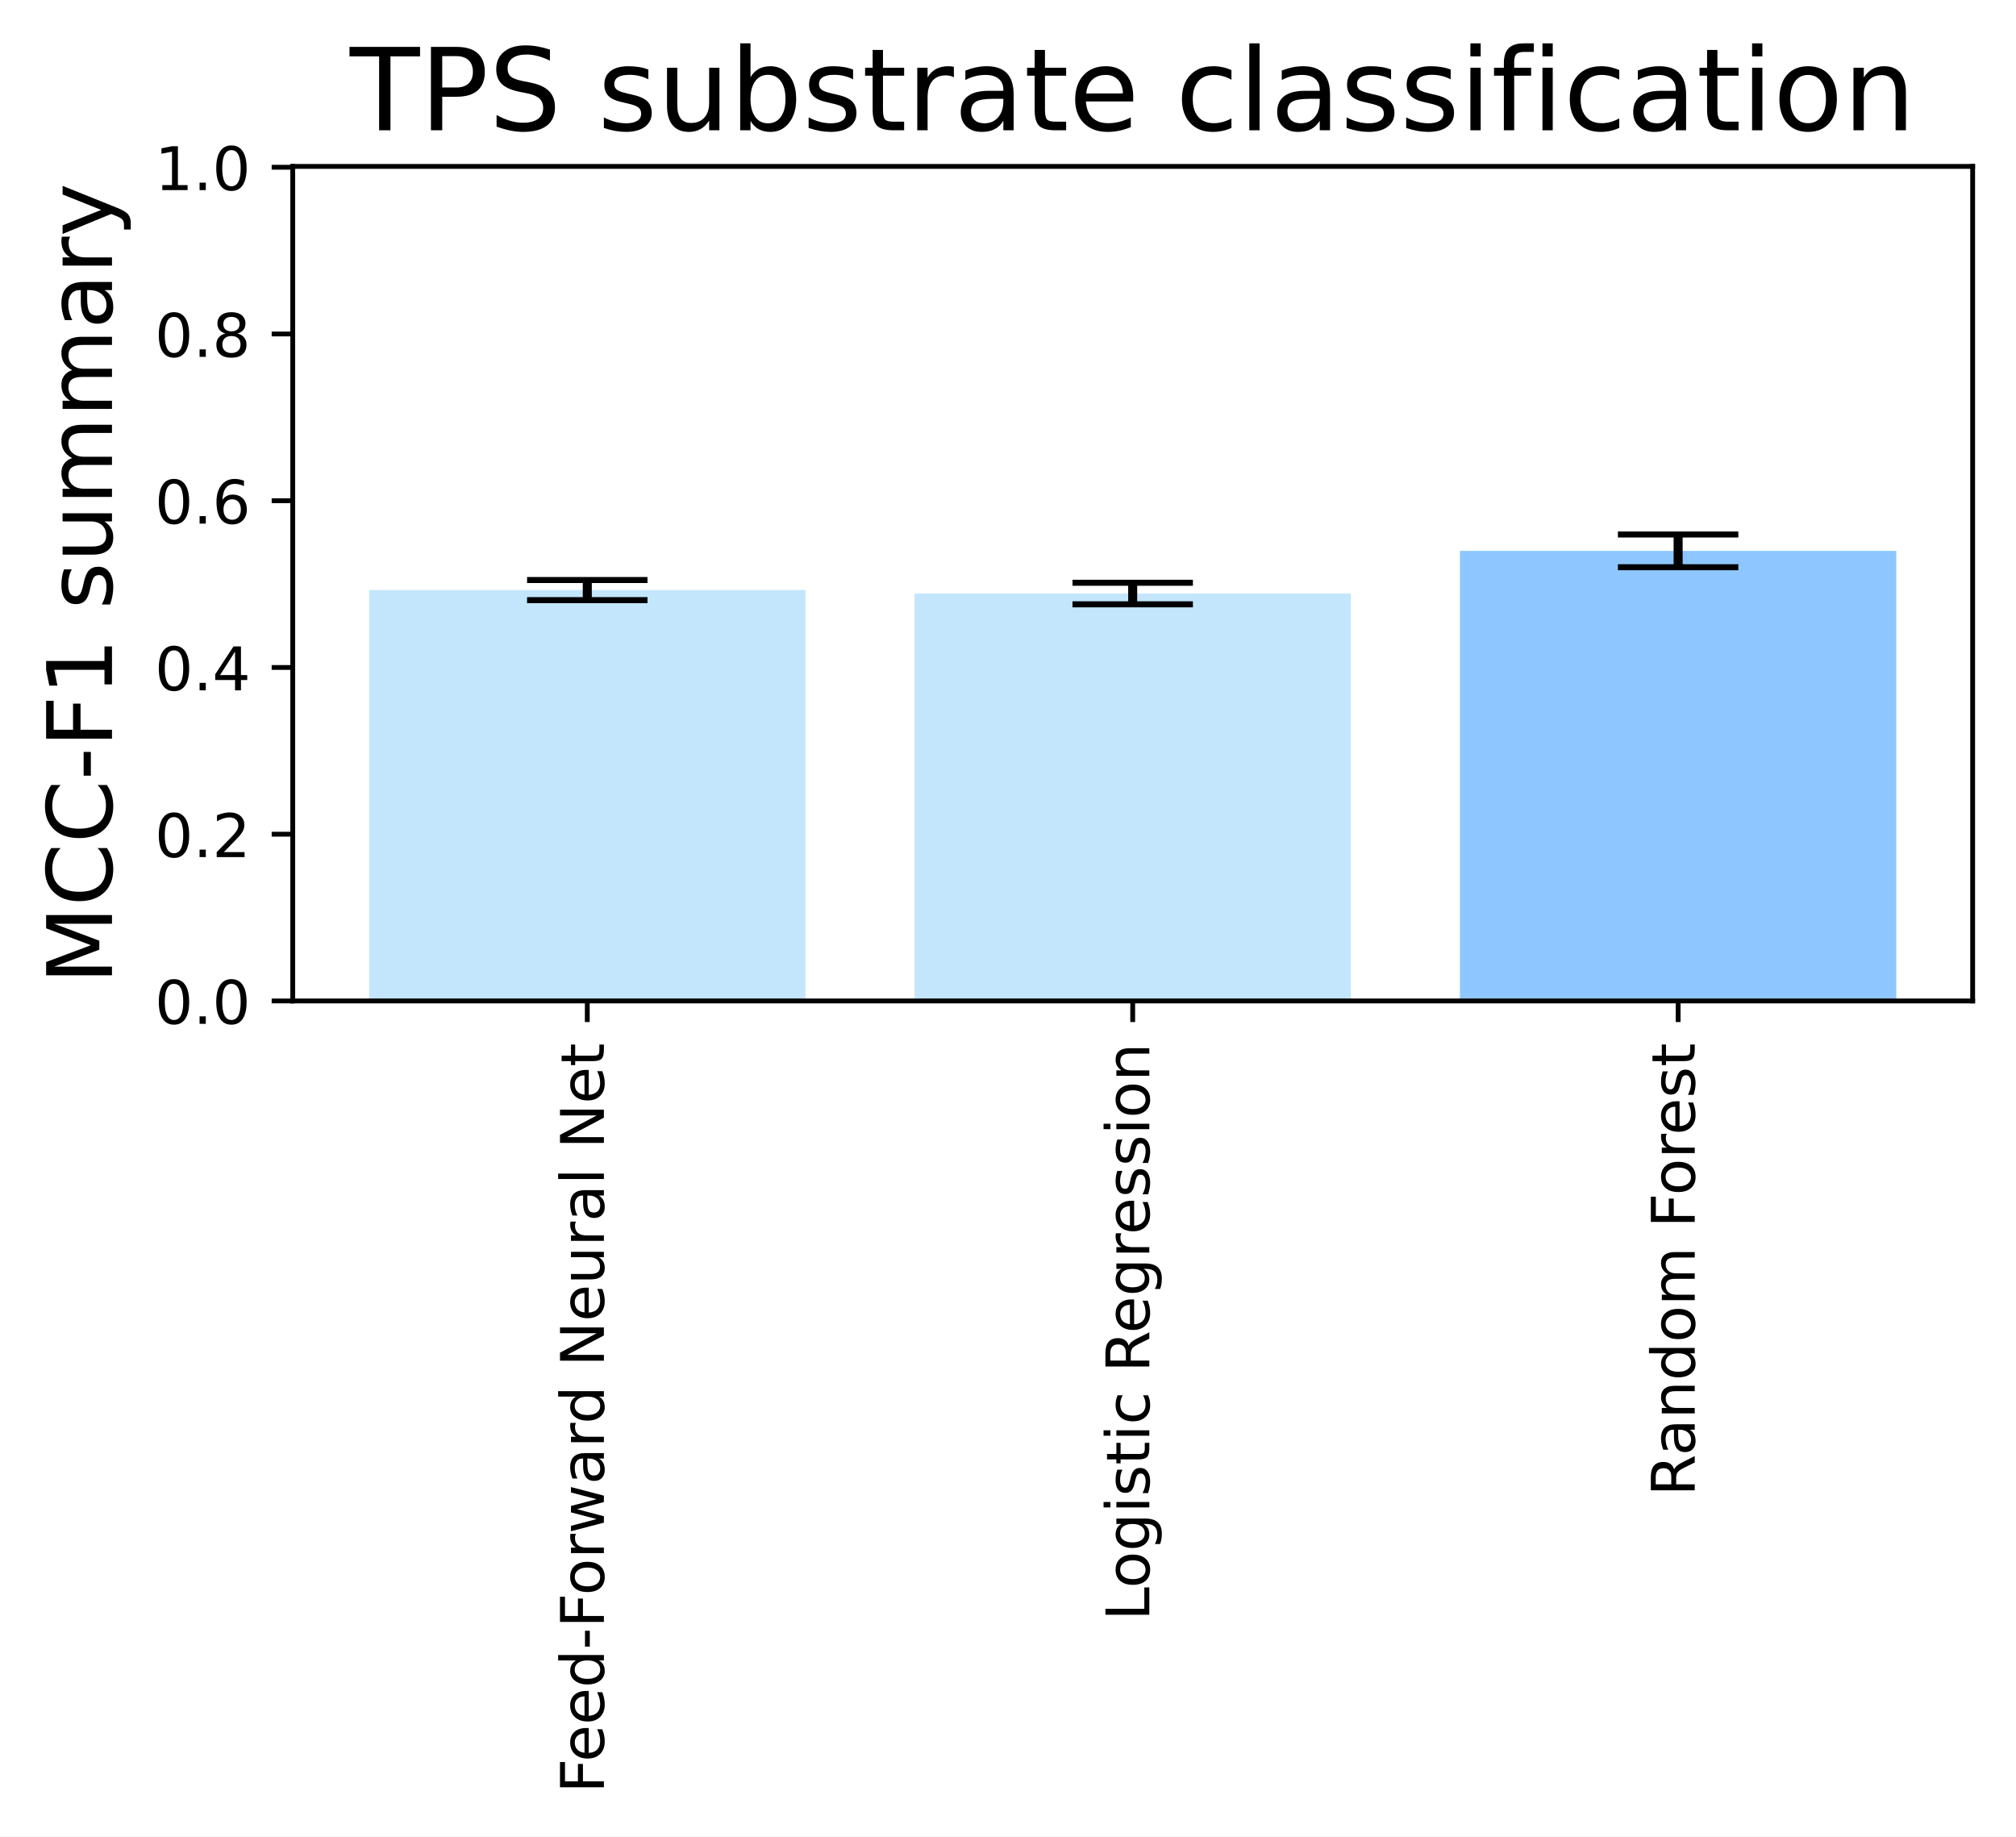
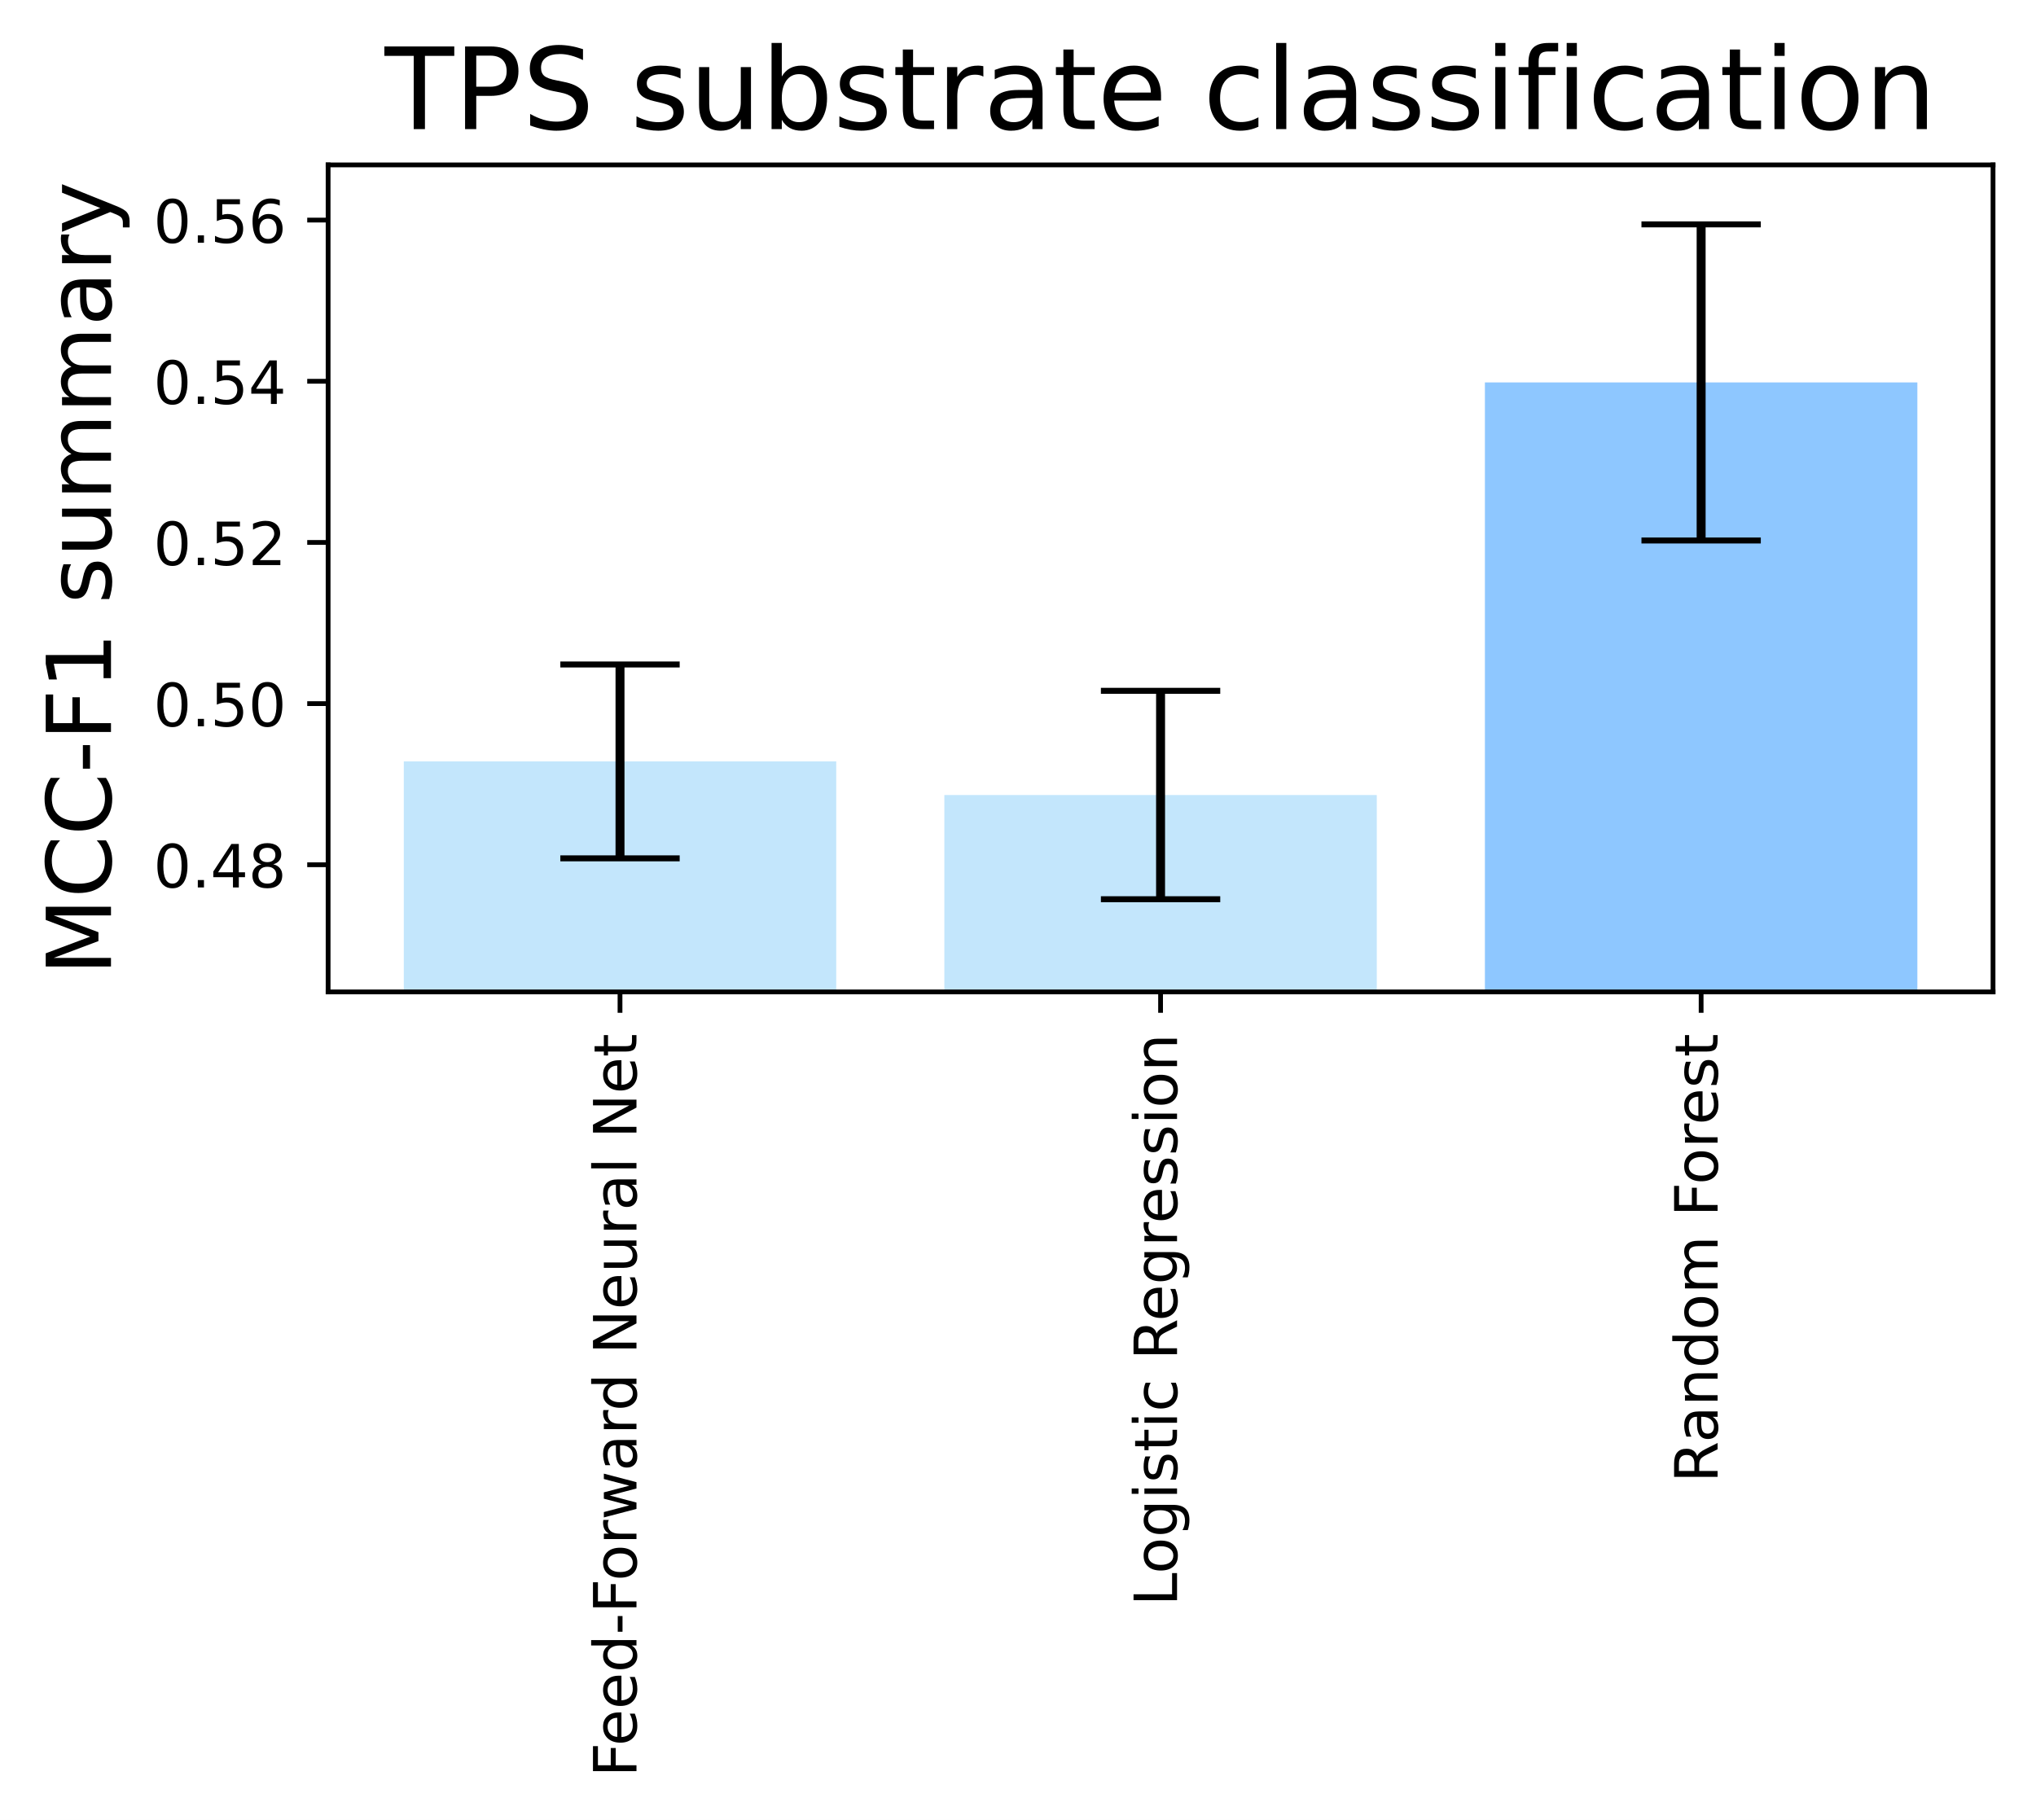
- <svg xmlns="http://www.w3.org/2000/svg" xmlns:xlink="http://www.w3.org/1999/xlink" width="334.82pt" height="305.01pt" viewBox="0 0 334.82 305.01" version="1.1">
+ <svg xmlns="http://www.w3.org/2000/svg" xmlns:xlink="http://www.w3.org/1999/xlink" width="341.183pt" height="305.01pt" viewBox="0 0 341.183 305.01" version="1.1">
  <defs>
    <style type="text/css">*{stroke-linejoin: round; stroke-linecap: butt}</style>
  </defs>
  <g id="figure_1">
    <g id="patch_1">
-       <path d="M 0 305.01  L 334.82 305.01  L 334.82 -0  L 0 -0  z " style="fill: #ffffff" />
+       <path d="M 0 305.01  L 341.183 305.01  L 341.183 -0  L 0 -0  z " style="fill: #ffffff" />
    </g>
    <g id="axes_1">
      <g id="patch_2">
-         <path d="M 48.62 166.237  L 327.62 166.237  L 327.62 27.637  L 48.62 27.637  z " style="fill: #ffffff" />
+         <path d="M 54.983 166.237  L 333.983 166.237  L 333.983 27.637  L 54.983 27.637  z " style="fill: #ffffff" />
      </g>
      <g id="patch_3">
-         <path d="M 61.302 166.237  L 133.77 166.237  L 133.77 97.999  L 61.302 97.999  z " clip-path="url(#pa93886f2e1)" style="fill: #87cefa; opacity: 0.5" />
+         <path d="M 67.665 793.188  L 140.132 793.188  L 140.132 127.606  L 67.665 127.606  z " clip-path="url(#p9ef4829a14)" style="fill: #87cefa; opacity: 0.5" />
      </g>
      <g id="patch_4">
-         <path d="M 151.887 166.237  L 224.354 166.237  L 224.354 98.577  L 151.887 98.577  z " clip-path="url(#pa93886f2e1)" style="fill: #87cefa; opacity: 0.5" />
+         <path d="M 158.249 793.188  L 230.717 793.188  L 230.717 133.24  L 158.249 133.24  z " clip-path="url(#p9ef4829a14)" style="fill: #87cefa; opacity: 0.5" />
      </g>
      <g id="patch_5">
-         <path d="M 242.471 166.237  L 314.938 166.237  L 314.938 91.488  L 242.471 91.488  z " clip-path="url(#pa93886f2e1)" style="fill: #1e90ff; opacity: 0.5" />
+         <path d="M 248.833 793.188  L 321.301 793.188  L 321.301 64.092  L 248.833 64.092  z " clip-path="url(#p9ef4829a14)" style="fill: #1e90ff; opacity: 0.5" />
      </g>
      <g id="matplotlib.axis_1">
        <g id="xtick_1">
          <g id="line2d_1">
            <defs>
-               <path id="m8524d1a512" d="M 0 0  L 0 3.5  " style="stroke: #000000; stroke-width: 0.8" />
+               <path id="mc2284c9f77" d="M 0 0  L 0 3.5  " style="stroke: #000000; stroke-width: 0.8" />
            </defs>
            <g>
-               <use xlink:href="#m8524d1a512" x="97.536" y="166.237" style="stroke: #000000; stroke-width: 0.8" />
+               <use xlink:href="#mc2284c9f77" x="103.898" y="166.237" style="stroke: #000000; stroke-width: 0.8" />
            </g>
          </g>
          <g id="text_1">
-             <g transform="translate(100.2953 297.8105) rotate(-90) scale(0.1 -0.1)">
+             <g transform="translate(106.6578 297.8105) rotate(-90) scale(0.1 -0.1)">
              <defs>
                <path id="DejaVuSans-46" d="M 628 4666  L 3309 4666  L 3309 4134  L 1259 4134  L 1259 2759  L 3109 2759  L 3109 2228  L 1259 2228  L 1259 0  L 628 0  L 628 4666  z " transform="scale(0.015625)" />
                <path id="DejaVuSans-65" d="M 3597 1894  L 3597 1613  L 953 1613  Q 991 1019 1311 708  Q 1631 397 2203 397  Q 2534 397 2845 478  Q 3156 559 3463 722  L 3463 178  Q 3153 47 2828 -22  Q 2503 -91 2169 -91  Q 1331 -91 842 396  Q 353 884 353 1716  Q 353 2575 817 3079  Q 1281 3584 2069 3584  Q 2775 3584 3186 3129  Q 3597 2675 3597 1894  z M 3022 2063  Q 3016 2534 2758 2815  Q 2500 3097 2075 3097  Q 1594 3097 1305 2825  Q 1016 2553 972 2059  L 3022 2063  z " transform="scale(0.015625)" />
                <path id="DejaVuSans-64" d="M 2906 2969  L 2906 4863  L 3481 4863  L 3481 0  L 2906 0  L 2906 525  Q 2725 213 2448 61  Q 2172 -91 1784 -91  Q 1150 -91 751 415  Q 353 922 353 1747  Q 353 2572 751 3078  Q 1150 3584 1784 3584  Q 2172 3584 2448 3432  Q 2725 3281 2906 2969  z M 947 1747  Q 947 1113 1208 752  Q 1469 391 1925 391  Q 2381 391 2643 752  Q 2906 1113 2906 1747  Q 2906 2381 2643 2742  Q 2381 3103 1925 3103  Q 1469 3103 1208 2742  Q 947 2381 947 1747  z " transform="scale(0.015625)" />
                <path id="DejaVuSans-2d" d="M 313 2009  L 1997 2009  L 1997 1497  L 313 1497  L 313 2009  z " transform="scale(0.015625)" />
                <path id="DejaVuSans-6f" d="M 1959 3097  Q 1497 3097 1228 2736  Q 959 2375 959 1747  Q 959 1119 1226 758  Q 1494 397 1959 397  Q 2419 397 2687 759  Q 2956 1122 2956 1747  Q 2956 2369 2687 2733  Q 2419 3097 1959 3097  z M 1959 3584  Q 2709 3584 3137 3096  Q 3566 2609 3566 1747  Q 3566 888 3137 398  Q 2709 -91 1959 -91  Q 1206 -91 779 398  Q 353 888 353 1747  Q 353 2609 779 3096  Q 1206 3584 1959 3584  z " transform="scale(0.015625)" />
                <path id="DejaVuSans-72" d="M 2631 2963  Q 2534 3019 2420 3045  Q 2306 3072 2169 3072  Q 1681 3072 1420 2755  Q 1159 2438 1159 1844  L 1159 0  L 581 0  L 581 3500  L 1159 3500  L 1159 2956  Q 1341 3275 1631 3429  Q 1922 3584 2338 3584  Q 2397 3584 2469 3576  Q 2541 3569 2628 3553  L 2631 2963  z " transform="scale(0.015625)" />
                <path id="DejaVuSans-77" d="M 269 3500  L 844 3500  L 1563 769  L 2278 3500  L 2956 3500  L 3675 769  L 4391 3500  L 4966 3500  L 4050 0  L 3372 0  L 2619 2869  L 1863 0  L 1184 0  L 269 3500  z " transform="scale(0.015625)" />
                <path id="DejaVuSans-61" d="M 2194 1759  Q 1497 1759 1228 1600  Q 959 1441 959 1056  Q 959 750 1161 570  Q 1363 391 1709 391  Q 2188 391 2477 730  Q 2766 1069 2766 1631  L 2766 1759  L 2194 1759  z M 3341 1997  L 3341 0  L 2766 0  L 2766 531  Q 2569 213 2275 61  Q 1981 -91 1556 -91  Q 1019 -91 701 211  Q 384 513 384 1019  Q 384 1609 779 1909  Q 1175 2209 1959 2209  L 2766 2209  L 2766 2266  Q 2766 2663 2505 2880  Q 2244 3097 1772 3097  Q 1472 3097 1187 3025  Q 903 2953 641 2809  L 641 3341  Q 956 3463 1253 3523  Q 1550 3584 1831 3584  Q 2591 3584 2966 3190  Q 3341 2797 3341 1997  z " transform="scale(0.015625)" />
                <path id="DejaVuSans-20" transform="scale(0.015625)" />
                <path id="DejaVuSans-4e" d="M 628 4666  L 1478 4666  L 3547 763  L 3547 4666  L 4159 4666  L 4159 0  L 3309 0  L 1241 3903  L 1241 0  L 628 0  L 628 4666  z " transform="scale(0.015625)" />
                <path id="DejaVuSans-75" d="M 544 1381  L 544 3500  L 1119 3500  L 1119 1403  Q 1119 906 1312 657  Q 1506 409 1894 409  Q 2359 409 2629 706  Q 2900 1003 2900 1516  L 2900 3500  L 3475 3500  L 3475 0  L 2900 0  L 2900 538  Q 2691 219 2414 64  Q 2138 -91 1772 -91  Q 1169 -91 856 284  Q 544 659 544 1381  z M 1991 3584  L 1991 3584  z " transform="scale(0.015625)" />
                <path id="DejaVuSans-6c" d="M 603 4863  L 1178 4863  L 1178 0  L 603 0  L 603 4863  z " transform="scale(0.015625)" />
                <path id="DejaVuSans-74" d="M 1172 4494  L 1172 3500  L 2356 3500  L 2356 3053  L 1172 3053  L 1172 1153  Q 1172 725 1289 603  Q 1406 481 1766 481  L 2356 481  L 2356 0  L 1766 0  Q 1100 0 847 248  Q 594 497 594 1153  L 594 3053  L 172 3053  L 172 3500  L 594 3500  L 594 4494  L 1172 4494  z " transform="scale(0.015625)" />
              </defs>
              <use xlink:href="#DejaVuSans-46" />
              <use xlink:href="#DejaVuSans-65" x="52.02" />
              <use xlink:href="#DejaVuSans-65" x="113.543" />
              <use xlink:href="#DejaVuSans-64" x="175.066" />
              <use xlink:href="#DejaVuSans-2d" x="238.543" />
              <use xlink:href="#DejaVuSans-46" x="274.627" />
              <use xlink:href="#DejaVuSans-6f" x="328.521" />
              <use xlink:href="#DejaVuSans-72" x="389.703" />
              <use xlink:href="#DejaVuSans-77" x="430.816" />
              <use xlink:href="#DejaVuSans-61" x="512.604" />
              <use xlink:href="#DejaVuSans-72" x="573.883" />
              <use xlink:href="#DejaVuSans-64" x="613.246" />
              <use xlink:href="#DejaVuSans-20" x="676.723" />
              <use xlink:href="#DejaVuSans-4e" x="708.51" />
              <use xlink:href="#DejaVuSans-65" x="783.314" />
              <use xlink:href="#DejaVuSans-75" x="844.838" />
              <use xlink:href="#DejaVuSans-72" x="908.217" />
              <use xlink:href="#DejaVuSans-61" x="949.33" />
              <use xlink:href="#DejaVuSans-6c" x="1010.609" />
              <use xlink:href="#DejaVuSans-20" x="1038.393" />
              <use xlink:href="#DejaVuSans-4e" x="1070.18" />
              <use xlink:href="#DejaVuSans-65" x="1144.984" />
              <use xlink:href="#DejaVuSans-74" x="1206.508" />
            </g>
          </g>
        </g>
        <g id="xtick_2">
          <g id="line2d_2">
            <g>
-               <use xlink:href="#m8524d1a512" x="188.12" y="166.237" style="stroke: #000000; stroke-width: 0.8" />
+               <use xlink:href="#mc2284c9f77" x="194.483" y="166.237" style="stroke: #000000; stroke-width: 0.8" />
            </g>
          </g>
          <g id="text_2">
-             <g transform="translate(190.8797 269.1558) rotate(-90) scale(0.1 -0.1)">
+             <g transform="translate(197.2422 269.1558) rotate(-90) scale(0.1 -0.1)">
              <defs>
                <path id="DejaVuSans-4c" d="M 628 4666  L 1259 4666  L 1259 531  L 3531 531  L 3531 0  L 628 0  L 628 4666  z " transform="scale(0.015625)" />
                <path id="DejaVuSans-67" d="M 2906 1791  Q 2906 2416 2648 2759  Q 2391 3103 1925 3103  Q 1463 3103 1205 2759  Q 947 2416 947 1791  Q 947 1169 1205 825  Q 1463 481 1925 481  Q 2391 481 2648 825  Q 2906 1169 2906 1791  z M 3481 434  Q 3481 -459 3084 -895  Q 2688 -1331 1869 -1331  Q 1566 -1331 1297 -1286  Q 1028 -1241 775 -1147  L 775 -588  Q 1028 -725 1275 -790  Q 1522 -856 1778 -856  Q 2344 -856 2625 -561  Q 2906 -266 2906 331  L 2906 616  Q 2728 306 2450 153  Q 2172 0 1784 0  Q 1141 0 747 490  Q 353 981 353 1791  Q 353 2603 747 3093  Q 1141 3584 1784 3584  Q 2172 3584 2450 3431  Q 2728 3278 2906 2969  L 2906 3500  L 3481 3500  L 3481 434  z " transform="scale(0.015625)" />
                <path id="DejaVuSans-69" d="M 603 3500  L 1178 3500  L 1178 0  L 603 0  L 603 3500  z M 603 4863  L 1178 4863  L 1178 4134  L 603 4134  L 603 4863  z " transform="scale(0.015625)" />
                <path id="DejaVuSans-73" d="M 2834 3397  L 2834 2853  Q 2591 2978 2328 3040  Q 2066 3103 1784 3103  Q 1356 3103 1142 2972  Q 928 2841 928 2578  Q 928 2378 1081 2264  Q 1234 2150 1697 2047  L 1894 2003  Q 2506 1872 2764 1633  Q 3022 1394 3022 966  Q 3022 478 2636 193  Q 2250 -91 1575 -91  Q 1294 -91 989 -36  Q 684 19 347 128  L 347 722  Q 666 556 975 473  Q 1284 391 1588 391  Q 1994 391 2212 530  Q 2431 669 2431 922  Q 2431 1156 2273 1281  Q 2116 1406 1581 1522  L 1381 1569  Q 847 1681 609 1914  Q 372 2147 372 2553  Q 372 3047 722 3315  Q 1072 3584 1716 3584  Q 2034 3584 2315 3537  Q 2597 3491 2834 3397  z " transform="scale(0.015625)" />
                <path id="DejaVuSans-63" d="M 3122 3366  L 3122 2828  Q 2878 2963 2633 3030  Q 2388 3097 2138 3097  Q 1578 3097 1268 2742  Q 959 2388 959 1747  Q 959 1106 1268 751  Q 1578 397 2138 397  Q 2388 397 2633 464  Q 2878 531 3122 666  L 3122 134  Q 2881 22 2623 -34  Q 2366 -91 2075 -91  Q 1284 -91 818 406  Q 353 903 353 1747  Q 353 2603 823 3093  Q 1294 3584 2113 3584  Q 2378 3584 2631 3529  Q 2884 3475 3122 3366  z " transform="scale(0.015625)" />
                <path id="DejaVuSans-52" d="M 2841 2188  Q 3044 2119 3236 1894  Q 3428 1669 3622 1275  L 4263 0  L 3584 0  L 2988 1197  Q 2756 1666 2539 1819  Q 2322 1972 1947 1972  L 1259 1972  L 1259 0  L 628 0  L 628 4666  L 2053 4666  Q 2853 4666 3247 4331  Q 3641 3997 3641 3322  Q 3641 2881 3436 2590  Q 3231 2300 2841 2188  z M 1259 4147  L 1259 2491  L 2053 2491  Q 2509 2491 2742 2702  Q 2975 2913 2975 3322  Q 2975 3731 2742 3939  Q 2509 4147 2053 4147  L 1259 4147  z " transform="scale(0.015625)" />
                <path id="DejaVuSans-6e" d="M 3513 2113  L 3513 0  L 2938 0  L 2938 2094  Q 2938 2591 2744 2837  Q 2550 3084 2163 3084  Q 1697 3084 1428 2787  Q 1159 2491 1159 1978  L 1159 0  L 581 0  L 581 3500  L 1159 3500  L 1159 2956  Q 1366 3272 1645 3428  Q 1925 3584 2291 3584  Q 2894 3584 3203 3211  Q 3513 2838 3513 2113  z " transform="scale(0.015625)" />
              </defs>
              <use xlink:href="#DejaVuSans-4c" />
              <use xlink:href="#DejaVuSans-6f" x="53.963" />
              <use xlink:href="#DejaVuSans-67" x="115.145" />
              <use xlink:href="#DejaVuSans-69" x="178.621" />
              <use xlink:href="#DejaVuSans-73" x="206.404" />
              <use xlink:href="#DejaVuSans-74" x="258.504" />
              <use xlink:href="#DejaVuSans-69" x="297.713" />
              <use xlink:href="#DejaVuSans-63" x="325.496" />
              <use xlink:href="#DejaVuSans-20" x="380.477" />
              <use xlink:href="#DejaVuSans-52" x="412.264" />
              <use xlink:href="#DejaVuSans-65" x="477.246" />
              <use xlink:href="#DejaVuSans-67" x="538.77" />
              <use xlink:href="#DejaVuSans-72" x="602.246" />
              <use xlink:href="#DejaVuSans-65" x="641.109" />
              <use xlink:href="#DejaVuSans-73" x="702.633" />
              <use xlink:href="#DejaVuSans-73" x="754.732" />
              <use xlink:href="#DejaVuSans-69" x="806.832" />
              <use xlink:href="#DejaVuSans-6f" x="834.615" />
              <use xlink:href="#DejaVuSans-6e" x="895.797" />
            </g>
          </g>
        </g>
        <g id="xtick_3">
          <g id="line2d_3">
            <g>
-               <use xlink:href="#m8524d1a512" x="278.705" y="166.237" style="stroke: #000000; stroke-width: 0.8" />
+               <use xlink:href="#mc2284c9f77" x="285.067" y="166.237" style="stroke: #000000; stroke-width: 0.8" />
            </g>
          </g>
          <g id="text_3">
-             <g transform="translate(281.4641 248.4886) rotate(-90) scale(0.1 -0.1)">
+             <g transform="translate(287.8266 248.4886) rotate(-90) scale(0.1 -0.1)">
              <defs>
                <path id="DejaVuSans-6d" d="M 3328 2828  Q 3544 3216 3844 3400  Q 4144 3584 4550 3584  Q 5097 3584 5394 3201  Q 5691 2819 5691 2113  L 5691 0  L 5113 0  L 5113 2094  Q 5113 2597 4934 2840  Q 4756 3084 4391 3084  Q 3944 3084 3684 2787  Q 3425 2491 3425 1978  L 3425 0  L 2847 0  L 2847 2094  Q 2847 2600 2669 2842  Q 2491 3084 2119 3084  Q 1678 3084 1418 2786  Q 1159 2488 1159 1978  L 1159 0  L 581 0  L 581 3500  L 1159 3500  L 1159 2956  Q 1356 3278 1631 3431  Q 1906 3584 2284 3584  Q 2666 3584 2933 3390  Q 3200 3197 3328 2828  z " transform="scale(0.015625)" />
              </defs>
              <use xlink:href="#DejaVuSans-52" />
              <use xlink:href="#DejaVuSans-61" x="67.232" />
              <use xlink:href="#DejaVuSans-6e" x="128.512" />
              <use xlink:href="#DejaVuSans-64" x="191.891" />
              <use xlink:href="#DejaVuSans-6f" x="255.367" />
              <use xlink:href="#DejaVuSans-6d" x="316.549" />
              <use xlink:href="#DejaVuSans-20" x="413.961" />
              <use xlink:href="#DejaVuSans-46" x="445.748" />
              <use xlink:href="#DejaVuSans-6f" x="499.643" />
              <use xlink:href="#DejaVuSans-72" x="560.824" />
              <use xlink:href="#DejaVuSans-65" x="599.688" />
              <use xlink:href="#DejaVuSans-73" x="661.211" />
              <use xlink:href="#DejaVuSans-74" x="713.311" />
            </g>
          </g>
        </g>
      </g>
      <g id="matplotlib.axis_2">
        <g id="ytick_1">
          <g id="line2d_4">
            <defs>
-               <path id="mf71d5a06b6" d="M 0 0  L -3.5 0  " style="stroke: #000000; stroke-width: 0.8" />
+               <path id="m5095a11a70" d="M 0 0  L -3.5 0  " style="stroke: #000000; stroke-width: 0.8" />
            </defs>
            <g>
-               <use xlink:href="#mf71d5a06b6" x="48.62" y="166.237" style="stroke: #000000; stroke-width: 0.8" />
+               <use xlink:href="#m5095a11a70" x="54.983" y="144.929" style="stroke: #000000; stroke-width: 0.8" />
            </g>
          </g>
          <g id="text_4">
-             <g transform="translate(25.71719 170.0362) scale(0.1 -0.1)">
+             <g transform="translate(25.71719 148.728) scale(0.1 -0.1)">
              <defs>
                <path id="DejaVuSans-30" d="M 2034 4250  Q 1547 4250 1301 3770  Q 1056 3291 1056 2328  Q 1056 1369 1301 889  Q 1547 409 2034 409  Q 2525 409 2770 889  Q 3016 1369 3016 2328  Q 3016 3291 2770 3770  Q 2525 4250 2034 4250  z M 2034 4750  Q 2819 4750 3233 4129  Q 3647 3509 3647 2328  Q 3647 1150 3233 529  Q 2819 -91 2034 -91  Q 1250 -91 836 529  Q 422 1150 422 2328  Q 422 3509 836 4129  Q 1250 4750 2034 4750  z " transform="scale(0.015625)" />
                <path id="DejaVuSans-2e" d="M 684 794  L 1344 794  L 1344 0  L 684 0  L 684 794  z " transform="scale(0.015625)" />
-               </defs>
-               <use xlink:href="#DejaVuSans-30" />
-               <use xlink:href="#DejaVuSans-2e" x="63.623" />
-               <use xlink:href="#DejaVuSans-30" x="95.41" />
+                 <path id="DejaVuSans-34" d="M 2419 4116  L 825 1625  L 2419 1625  L 2419 4116  z M 2253 4666  L 3047 4666  L 3047 1625  L 3713 1625  L 3713 1100  L 3047 1100  L 3047 0  L 2419 0  L 2419 1100  L 313 1100  L 313 1709  L 2253 4666  z " transform="scale(0.015625)" />
+                 <path id="DejaVuSans-38" d="M 2034 2216  Q 1584 2216 1326 1975  Q 1069 1734 1069 1313  Q 1069 891 1326 650  Q 1584 409 2034 409  Q 2484 409 2743 651  Q 3003 894 3003 1313  Q 3003 1734 2745 1975  Q 2488 2216 2034 2216  z M 1403 2484  Q 997 2584 770 2862  Q 544 3141 544 3541  Q 544 4100 942 4425  Q 1341 4750 2034 4750  Q 2731 4750 3128 4425  Q 3525 4100 3525 3541  Q 3525 3141 3298 2862  Q 3072 2584 2669 2484  Q 3125 2378 3379 2068  Q 3634 1759 3634 1313  Q 3634 634 3220 271  Q 2806 -91 2034 -91  Q 1263 -91 848 271  Q 434 634 434 1313  Q 434 1759 690 2068  Q 947 2378 1403 2484  z M 1172 3481  Q 1172 3119 1398 2916  Q 1625 2713 2034 2713  Q 2441 2713 2670 2916  Q 2900 3119 2900 3481  Q 2900 3844 2670 4047  Q 2441 4250 2034 4250  Q 1625 4250 1398 4047  Q 1172 3844 1172 3481  z " transform="scale(0.015625)" />
+               </defs>
+               <use xlink:href="#DejaVuSans-30" />
+               <use xlink:href="#DejaVuSans-2e" x="63.623" />
+               <use xlink:href="#DejaVuSans-34" x="95.41" />
+               <use xlink:href="#DejaVuSans-38" x="159.033" />
            </g>
          </g>
        </g>
        <g id="ytick_2">
          <g id="line2d_5">
            <g>
-               <use xlink:href="#mf71d5a06b6" x="48.62" y="138.545" style="stroke: #000000; stroke-width: 0.8" />
+               <use xlink:href="#m5095a11a70" x="54.983" y="117.918" style="stroke: #000000; stroke-width: 0.8" />
            </g>
          </g>
          <g id="text_5">
-             <g transform="translate(25.71719 142.3439) scale(0.1 -0.1)">
-               <defs>
-                 <path id="DejaVuSans-32" d="M 1228 531  L 3431 531  L 3431 0  L 469 0  L 469 531  Q 828 903 1448 1529  Q 2069 2156 2228 2338  Q 2531 2678 2651 2914  Q 2772 3150 2772 3378  Q 2772 3750 2511 3984  Q 2250 4219 1831 4219  Q 1534 4219 1204 4116  Q 875 4013 500 3803  L 500 4441  Q 881 4594 1212 4672  Q 1544 4750 1819 4750  Q 2544 4750 2975 4387  Q 3406 4025 3406 3419  Q 3406 3131 3298 2873  Q 3191 2616 2906 2266  Q 2828 2175 2409 1742  Q 1991 1309 1228 531  z " transform="scale(0.015625)" />
-               </defs>
-               <use xlink:href="#DejaVuSans-30" />
-               <use xlink:href="#DejaVuSans-2e" x="63.623" />
-               <use xlink:href="#DejaVuSans-32" x="95.41" />
+             <g transform="translate(25.71719 121.7172) scale(0.1 -0.1)">
+               <defs>
+                 <path id="DejaVuSans-35" d="M 691 4666  L 3169 4666  L 3169 4134  L 1269 4134  L 1269 2991  Q 1406 3038 1543 3061  Q 1681 3084 1819 3084  Q 2600 3084 3056 2656  Q 3513 2228 3513 1497  Q 3513 744 3044 326  Q 2575 -91 1722 -91  Q 1428 -91 1123 -41  Q 819 9 494 109  L 494 744  Q 775 591 1075 516  Q 1375 441 1709 441  Q 2250 441 2565 725  Q 2881 1009 2881 1497  Q 2881 1984 2565 2268  Q 2250 2553 1709 2553  Q 1456 2553 1204 2497  Q 953 2441 691 2322  L 691 4666  z " transform="scale(0.015625)" />
+               </defs>
+               <use xlink:href="#DejaVuSans-30" />
+               <use xlink:href="#DejaVuSans-2e" x="63.623" />
+               <use xlink:href="#DejaVuSans-35" x="95.41" />
+               <use xlink:href="#DejaVuSans-30" x="159.033" />
            </g>
          </g>
        </g>
        <g id="ytick_3">
          <g id="line2d_6">
            <g>
-               <use xlink:href="#mf71d5a06b6" x="48.62" y="110.852" style="stroke: #000000; stroke-width: 0.8" />
+               <use xlink:href="#m5095a11a70" x="54.983" y="90.907" style="stroke: #000000; stroke-width: 0.8" />
            </g>
          </g>
          <g id="text_6">
-             <g transform="translate(25.71719 114.6516) scale(0.1 -0.1)">
-               <defs>
-                 <path id="DejaVuSans-34" d="M 2419 4116  L 825 1625  L 2419 1625  L 2419 4116  z M 2253 4666  L 3047 4666  L 3047 1625  L 3713 1625  L 3713 1100  L 3047 1100  L 3047 0  L 2419 0  L 2419 1100  L 313 1100  L 313 1709  L 2253 4666  z " transform="scale(0.015625)" />
-               </defs>
-               <use xlink:href="#DejaVuSans-30" />
-               <use xlink:href="#DejaVuSans-2e" x="63.623" />
-               <use xlink:href="#DejaVuSans-34" x="95.41" />
+             <g transform="translate(25.71719 94.70644) scale(0.1 -0.1)">
+               <defs>
+                 <path id="DejaVuSans-32" d="M 1228 531  L 3431 531  L 3431 0  L 469 0  L 469 531  Q 828 903 1448 1529  Q 2069 2156 2228 2338  Q 2531 2678 2651 2914  Q 2772 3150 2772 3378  Q 2772 3750 2511 3984  Q 2250 4219 1831 4219  Q 1534 4219 1204 4116  Q 875 4013 500 3803  L 500 4441  Q 881 4594 1212 4672  Q 1544 4750 1819 4750  Q 2544 4750 2975 4387  Q 3406 4025 3406 3419  Q 3406 3131 3298 2873  Q 3191 2616 2906 2266  Q 2828 2175 2409 1742  Q 1991 1309 1228 531  z " transform="scale(0.015625)" />
+               </defs>
+               <use xlink:href="#DejaVuSans-30" />
+               <use xlink:href="#DejaVuSans-2e" x="63.623" />
+               <use xlink:href="#DejaVuSans-35" x="95.41" />
+               <use xlink:href="#DejaVuSans-32" x="159.033" />
            </g>
          </g>
        </g>
        <g id="ytick_4">
          <g id="line2d_7">
            <g>
-               <use xlink:href="#mf71d5a06b6" x="48.62" y="83.16" style="stroke: #000000; stroke-width: 0.8" />
+               <use xlink:href="#m5095a11a70" x="54.983" y="63.896" style="stroke: #000000; stroke-width: 0.8" />
            </g>
          </g>
          <g id="text_7">
-             <g transform="translate(25.71719 86.95933) scale(0.1 -0.1)">
-               <defs>
-                 <path id="DejaVuSans-36" d="M 2113 2584  Q 1688 2584 1439 2293  Q 1191 2003 1191 1497  Q 1191 994 1439 701  Q 1688 409 2113 409  Q 2538 409 2786 701  Q 3034 994 3034 1497  Q 3034 2003 2786 2293  Q 2538 2584 2113 2584  z M 3366 4563  L 3366 3988  Q 3128 4100 2886 4159  Q 2644 4219 2406 4219  Q 1781 4219 1451 3797  Q 1122 3375 1075 2522  Q 1259 2794 1537 2939  Q 1816 3084 2150 3084  Q 2853 3084 3261 2657  Q 3669 2231 3669 1497  Q 3669 778 3244 343  Q 2819 -91 2113 -91  Q 1303 -91 875 529  Q 447 1150 447 2328  Q 447 3434 972 4092  Q 1497 4750 2381 4750  Q 2619 4750 2861 4703  Q 3103 4656 3366 4563  z " transform="scale(0.015625)" />
-               </defs>
-               <use xlink:href="#DejaVuSans-30" />
-               <use xlink:href="#DejaVuSans-2e" x="63.623" />
-               <use xlink:href="#DejaVuSans-36" x="95.41" />
+             <g transform="translate(25.71719 67.69564) scale(0.1 -0.1)">
+               <use xlink:href="#DejaVuSans-30" />
+               <use xlink:href="#DejaVuSans-2e" x="63.623" />
+               <use xlink:href="#DejaVuSans-35" x="95.41" />
+               <use xlink:href="#DejaVuSans-34" x="159.033" />
            </g>
          </g>
        </g>
        <g id="ytick_5">
          <g id="line2d_8">
            <g>
-               <use xlink:href="#mf71d5a06b6" x="48.62" y="55.468" style="stroke: #000000; stroke-width: 0.8" />
+               <use xlink:href="#m5095a11a70" x="54.983" y="36.886" style="stroke: #000000; stroke-width: 0.8" />
            </g>
          </g>
          <g id="text_8">
-             <g transform="translate(25.71719 59.26702) scale(0.1 -0.1)">
-               <defs>
-                 <path id="DejaVuSans-38" d="M 2034 2216  Q 1584 2216 1326 1975  Q 1069 1734 1069 1313  Q 1069 891 1326 650  Q 1584 409 2034 409  Q 2484 409 2743 651  Q 3003 894 3003 1313  Q 3003 1734 2745 1975  Q 2488 2216 2034 2216  z M 1403 2484  Q 997 2584 770 2862  Q 544 3141 544 3541  Q 544 4100 942 4425  Q 1341 4750 2034 4750  Q 2731 4750 3128 4425  Q 3525 4100 3525 3541  Q 3525 3141 3298 2862  Q 3072 2584 2669 2484  Q 3125 2378 3379 2068  Q 3634 1759 3634 1313  Q 3634 634 3220 271  Q 2806 -91 2034 -91  Q 1263 -91 848 271  Q 434 634 434 1313  Q 434 1759 690 2068  Q 947 2378 1403 2484  z M 1172 3481  Q 1172 3119 1398 2916  Q 1625 2713 2034 2713  Q 2441 2713 2670 2916  Q 2900 3119 2900 3481  Q 2900 3844 2670 4047  Q 2441 4250 2034 4250  Q 1625 4250 1398 4047  Q 1172 3844 1172 3481  z " transform="scale(0.015625)" />
-               </defs>
-               <use xlink:href="#DejaVuSans-30" />
-               <use xlink:href="#DejaVuSans-2e" x="63.623" />
-               <use xlink:href="#DejaVuSans-38" x="95.41" />
-             </g>
-           </g>
-         </g>
-         <g id="ytick_6">
-           <g id="line2d_9">
-             <g>
-               <use xlink:href="#mf71d5a06b6" x="48.62" y="27.775" style="stroke: #000000; stroke-width: 0.8" />
-             </g>
-           </g>
-           <g id="text_9">
-             <g transform="translate(25.71719 31.57471) scale(0.1 -0.1)">
-               <defs>
-                 <path id="DejaVuSans-31" d="M 794 531  L 1825 531  L 1825 4091  L 703 3866  L 703 4441  L 1819 4666  L 2450 4666  L 2450 531  L 3481 531  L 3481 0  L 794 0  L 794 531  z " transform="scale(0.015625)" />
-               </defs>
-               <use xlink:href="#DejaVuSans-31" />
-               <use xlink:href="#DejaVuSans-2e" x="63.623" />
-               <use xlink:href="#DejaVuSans-30" x="95.41" />
-             </g>
-           </g>
-         </g>
-         <g id="text_10">
+             <g transform="translate(25.71719 40.68485) scale(0.1 -0.1)">
+               <defs>
+                 <path id="DejaVuSans-36" d="M 2113 2584  Q 1688 2584 1439 2293  Q 1191 2003 1191 1497  Q 1191 994 1439 701  Q 1688 409 2113 409  Q 2538 409 2786 701  Q 3034 994 3034 1497  Q 3034 2003 2786 2293  Q 2538 2584 2113 2584  z M 3366 4563  L 3366 3988  Q 3128 4100 2886 4159  Q 2644 4219 2406 4219  Q 1781 4219 1451 3797  Q 1122 3375 1075 2522  Q 1259 2794 1537 2939  Q 1816 3084 2150 3084  Q 2853 3084 3261 2657  Q 3669 2231 3669 1497  Q 3669 778 3244 343  Q 2819 -91 2113 -91  Q 1303 -91 875 529  Q 447 1150 447 2328  Q 447 3434 972 4092  Q 1497 4750 2381 4750  Q 2619 4750 2861 4703  Q 3103 4656 3366 4563  z " transform="scale(0.015625)" />
+               </defs>
+               <use xlink:href="#DejaVuSans-30" />
+               <use xlink:href="#DejaVuSans-2e" x="63.623" />
+               <use xlink:href="#DejaVuSans-35" x="95.41" />
+               <use xlink:href="#DejaVuSans-36" x="159.033" />
+             </g>
+           </g>
+         </g>
+         <g id="text_9">
          <g transform="translate(18.59766 163.4468) rotate(-90) scale(0.15 -0.15)">
            <defs>
              <path id="DejaVuSans-4d" d="M 628 4666  L 1569 4666  L 2759 1491  L 3956 4666  L 4897 4666  L 4897 0  L 4281 0  L 4281 4097  L 3078 897  L 2444 897  L 1241 4097  L 1241 0  L 628 0  L 628 4666  z " transform="scale(0.015625)" />
              <path id="DejaVuSans-43" d="M 4122 4306  L 4122 3641  Q 3803 3938 3442 4084  Q 3081 4231 2675 4231  Q 1875 4231 1450 3742  Q 1025 3253 1025 2328  Q 1025 1406 1450 917  Q 1875 428 2675 428  Q 3081 428 3442 575  Q 3803 722 4122 1019  L 4122 359  Q 3791 134 3420 21  Q 3050 -91 2638 -91  Q 1578 -91 968 557  Q 359 1206 359 2328  Q 359 3453 968 4101  Q 1578 4750 2638 4750  Q 3056 4750 3426 4639  Q 3797 4528 4122 4306  z " transform="scale(0.015625)" />
+               <path id="DejaVuSans-31" d="M 794 531  L 1825 531  L 1825 4091  L 703 3866  L 703 4441  L 1819 4666  L 2450 4666  L 2450 531  L 3481 531  L 3481 0  L 794 0  L 794 531  z " transform="scale(0.015625)" />
              <path id="DejaVuSans-79" d="M 2059 -325  Q 1816 -950 1584 -1140  Q 1353 -1331 966 -1331  L 506 -1331  L 506 -850  L 844 -850  Q 1081 -850 1212 -737  Q 1344 -625 1503 -206  L 1606 56  L 191 3500  L 800 3500  L 1894 763  L 2988 3500  L 3597 3500  L 2059 -325  z " transform="scale(0.015625)" />
            </defs>
            <use xlink:href="#DejaVuSans-4d" />
            <use xlink:href="#DejaVuSans-43" x="86.279" />
            <use xlink:href="#DejaVuSans-43" x="156.104" />
            <use xlink:href="#DejaVuSans-2d" x="225.928" />
            <use xlink:href="#DejaVuSans-46" x="262.012" />
            <use xlink:href="#DejaVuSans-31" x="319.531" />
            <use xlink:href="#DejaVuSans-20" x="383.154" />
            <use xlink:href="#DejaVuSans-73" x="414.941" />
            <use xlink:href="#DejaVuSans-75" x="467.041" />
            <use xlink:href="#DejaVuSans-6d" x="530.42" />
            <use xlink:href="#DejaVuSans-6d" x="627.832" />
            <use xlink:href="#DejaVuSans-61" x="725.244" />
            <use xlink:href="#DejaVuSans-72" x="786.523" />
            <use xlink:href="#DejaVuSans-79" x="827.637" />
          </g>
        </g>
      </g>
      <g id="LineCollection_1">
-         <path d="M 97.536 99.665  L 97.536 96.334  " clip-path="url(#pa93886f2e1)" style="fill: none; stroke: #000000; stroke-width: 1.5" />
-         <path d="M 188.12 100.367  L 188.12 96.787  " clip-path="url(#pa93886f2e1)" style="fill: none; stroke: #000000; stroke-width: 1.5" />
-         <path d="M 278.705 94.204  L 278.705 88.772  " clip-path="url(#pa93886f2e1)" style="fill: none; stroke: #000000; stroke-width: 1.5" />
+         <path d="M 103.898 143.85  L 103.898 111.361  " clip-path="url(#p9ef4829a14)" style="fill: none; stroke: #000000; stroke-width: 1.5" />
+         <path d="M 194.483 150.701  L 194.483 115.779  " clip-path="url(#p9ef4829a14)" style="fill: none; stroke: #000000; stroke-width: 1.5" />
+         <path d="M 285.067 90.585  L 285.067 37.599  " clip-path="url(#p9ef4829a14)" style="fill: none; stroke: #000000; stroke-width: 1.5" />
+       </g>
+       <g id="line2d_9">
+         <defs>
+           <path id="mce22bf80af" d="M 10 0  L -10 -0  " style="stroke: #000000" />
+         </defs>
+         <g clip-path="url(#p9ef4829a14)">
+           <use xlink:href="#mce22bf80af" x="103.898" y="143.85" style="stroke: #000000" />
+           <use xlink:href="#mce22bf80af" x="194.483" y="150.701" style="stroke: #000000" />
+           <use xlink:href="#mce22bf80af" x="285.067" y="90.585" style="stroke: #000000" />
+         </g>
      </g>
      <g id="line2d_10">
-         <defs>
-           <path id="mcba9073fb2" d="M 10 0  L -10 -0  " style="stroke: #000000" />
-         </defs>
-         <g clip-path="url(#pa93886f2e1)">
-           <use xlink:href="#mcba9073fb2" x="97.536" y="99.665" style="stroke: #000000" />
-           <use xlink:href="#mcba9073fb2" x="188.12" y="100.367" style="stroke: #000000" />
-           <use xlink:href="#mcba9073fb2" x="278.705" y="94.204" style="stroke: #000000" />
-         </g>
-       </g>
-       <g id="line2d_11">
-         <g clip-path="url(#pa93886f2e1)">
-           <use xlink:href="#mcba9073fb2" x="97.536" y="96.334" style="stroke: #000000" />
-           <use xlink:href="#mcba9073fb2" x="188.12" y="96.787" style="stroke: #000000" />
-           <use xlink:href="#mcba9073fb2" x="278.705" y="88.772" style="stroke: #000000" />
+         <g clip-path="url(#p9ef4829a14)">
+           <use xlink:href="#mce22bf80af" x="103.898" y="111.361" style="stroke: #000000" />
+           <use xlink:href="#mce22bf80af" x="194.483" y="115.779" style="stroke: #000000" />
+           <use xlink:href="#mce22bf80af" x="285.067" y="37.599" style="stroke: #000000" />
        </g>
      </g>
      <g id="patch_6">
-         <path d="M 48.62 166.237  L 48.62 27.637  " style="fill: none; stroke: #000000; stroke-width: 0.8; stroke-linejoin: miter; stroke-linecap: square" />
+         <path d="M 54.983 166.237  L 54.983 27.637  " style="fill: none; stroke: #000000; stroke-width: 0.8; stroke-linejoin: miter; stroke-linecap: square" />
      </g>
      <g id="patch_7">
-         <path d="M 327.62 166.237  L 327.62 27.637  " style="fill: none; stroke: #000000; stroke-width: 0.8; stroke-linejoin: miter; stroke-linecap: square" />
+         <path d="M 333.983 166.237  L 333.983 27.637  " style="fill: none; stroke: #000000; stroke-width: 0.8; stroke-linejoin: miter; stroke-linecap: square" />
      </g>
      <g id="patch_8">
-         <path d="M 48.62 166.237  L 327.62 166.237  " style="fill: none; stroke: #000000; stroke-width: 0.8; stroke-linejoin: miter; stroke-linecap: square" />
+         <path d="M 54.983 166.237  L 333.983 166.237  " style="fill: none; stroke: #000000; stroke-width: 0.8; stroke-linejoin: miter; stroke-linecap: square" />
      </g>
      <g id="patch_9">
-         <path d="M 48.62 27.637  L 327.62 27.637  " style="fill: none; stroke: #000000; stroke-width: 0.8; stroke-linejoin: miter; stroke-linecap: square" />
-       </g>
-       <g id="text_11">
-         <g transform="translate(58.10242 21.63703) scale(0.19 -0.19)">
+         <path d="M 54.983 27.637  L 333.983 27.637  " style="fill: none; stroke: #000000; stroke-width: 0.8; stroke-linejoin: miter; stroke-linecap: square" />
+       </g>
+       <g id="text_10">
+         <g transform="translate(64.46492 21.63703) scale(0.19 -0.19)">
          <defs>
            <path id="DejaVuSans-54" d="M -19 4666  L 3928 4666  L 3928 4134  L 2272 4134  L 2272 0  L 1638 0  L 1638 4134  L -19 4134  L -19 4666  z " transform="scale(0.015625)" />
            <path id="DejaVuSans-50" d="M 1259 4147  L 1259 2394  L 2053 2394  Q 2494 2394 2734 2622  Q 2975 2850 2975 3272  Q 2975 3691 2734 3919  Q 2494 4147 2053 4147  L 1259 4147  z M 628 4666  L 2053 4666  Q 2838 4666 3239 4311  Q 3641 3956 3641 3272  Q 3641 2581 3239 2228  Q 2838 1875 2053 1875  L 1259 1875  L 1259 0  L 628 0  L 628 4666  z " transform="scale(0.015625)" />
            <path id="DejaVuSans-53" d="M 3425 4513  L 3425 3897  Q 3066 4069 2747 4153  Q 2428 4238 2131 4238  Q 1616 4238 1336 4038  Q 1056 3838 1056 3469  Q 1056 3159 1242 3001  Q 1428 2844 1947 2747  L 2328 2669  Q 3034 2534 3370 2195  Q 3706 1856 3706 1288  Q 3706 609 3251 259  Q 2797 -91 1919 -91  Q 1588 -91 1214 -16  Q 841 59 441 206  L 441 856  Q 825 641 1194 531  Q 1563 422 1919 422  Q 2459 422 2753 634  Q 3047 847 3047 1241  Q 3047 1584 2836 1778  Q 2625 1972 2144 2069  L 1759 2144  Q 1053 2284 737 2584  Q 422 2884 422 3419  Q 422 4038 858 4394  Q 1294 4750 2059 4750  Q 2388 4750 2728 4690  Q 3069 4631 3425 4513  z " transform="scale(0.015625)" />
            <path id="DejaVuSans-62" d="M 3116 1747  Q 3116 2381 2855 2742  Q 2594 3103 2138 3103  Q 1681 3103 1420 2742  Q 1159 2381 1159 1747  Q 1159 1113 1420 752  Q 1681 391 2138 391  Q 2594 391 2855 752  Q 3116 1113 3116 1747  z M 1159 2969  Q 1341 3281 1617 3432  Q 1894 3584 2278 3584  Q 2916 3584 3314 3078  Q 3713 2572 3713 1747  Q 3713 922 3314 415  Q 2916 -91 2278 -91  Q 1894 -91 1617 61  Q 1341 213 1159 525  L 1159 0  L 581 0  L 581 4863  L 1159 4863  L 1159 2969  z " transform="scale(0.015625)" />
            <path id="DejaVuSans-66" d="M 2375 4863  L 2375 4384  L 1825 4384  Q 1516 4384 1395 4259  Q 1275 4134 1275 3809  L 1275 3500  L 2222 3500  L 2222 3053  L 1275 3053  L 1275 0  L 697 0  L 697 3053  L 147 3053  L 147 3500  L 697 3500  L 697 3744  Q 697 4328 969 4595  Q 1241 4863 1831 4863  L 2375 4863  z " transform="scale(0.015625)" />
          </defs>
          <use xlink:href="#DejaVuSans-54" />
          <use xlink:href="#DejaVuSans-50" x="61.084" />
          <use xlink:href="#DejaVuSans-53" x="121.387" />
          <use xlink:href="#DejaVuSans-20" x="184.863" />
          <use xlink:href="#DejaVuSans-73" x="216.65" />
          <use xlink:href="#DejaVuSans-75" x="268.75" />
          <use xlink:href="#DejaVuSans-62" x="332.129" />
          <use xlink:href="#DejaVuSans-73" x="395.605" />
          <use xlink:href="#DejaVuSans-74" x="447.705" />
          <use xlink:href="#DejaVuSans-72" x="486.914" />
          <use xlink:href="#DejaVuSans-61" x="528.027" />
          <use xlink:href="#DejaVuSans-74" x="589.307" />
          <use xlink:href="#DejaVuSans-65" x="628.516" />
          <use xlink:href="#DejaVuSans-20" x="690.039" />
          <use xlink:href="#DejaVuSans-63" x="721.826" />
          <use xlink:href="#DejaVuSans-6c" x="776.807" />
          <use xlink:href="#DejaVuSans-61" x="804.59" />
          <use xlink:href="#DejaVuSans-73" x="865.869" />
          <use xlink:href="#DejaVuSans-73" x="917.969" />
          <use xlink:href="#DejaVuSans-69" x="970.068" />
          <use xlink:href="#DejaVuSans-66" x="997.852" />
          <use xlink:href="#DejaVuSans-69" x="1033.057" />
          <use xlink:href="#DejaVuSans-63" x="1060.84" />
          <use xlink:href="#DejaVuSans-61" x="1115.82" />
          <use xlink:href="#DejaVuSans-74" x="1177.1" />
          <use xlink:href="#DejaVuSans-69" x="1216.309" />
          <use xlink:href="#DejaVuSans-6f" x="1244.092" />
          <use xlink:href="#DejaVuSans-6e" x="1305.273" />
        </g>
      </g>
    </g>
  </g>
  <defs>
-     <clipPath id="pa93886f2e1">
-       <rect x="48.62" y="27.637" width="279" height="138.6" />
+     <clipPath id="p9ef4829a14">
+       <rect x="54.983" y="27.637" width="279" height="138.6" />
    </clipPath>
  </defs>
</svg>
